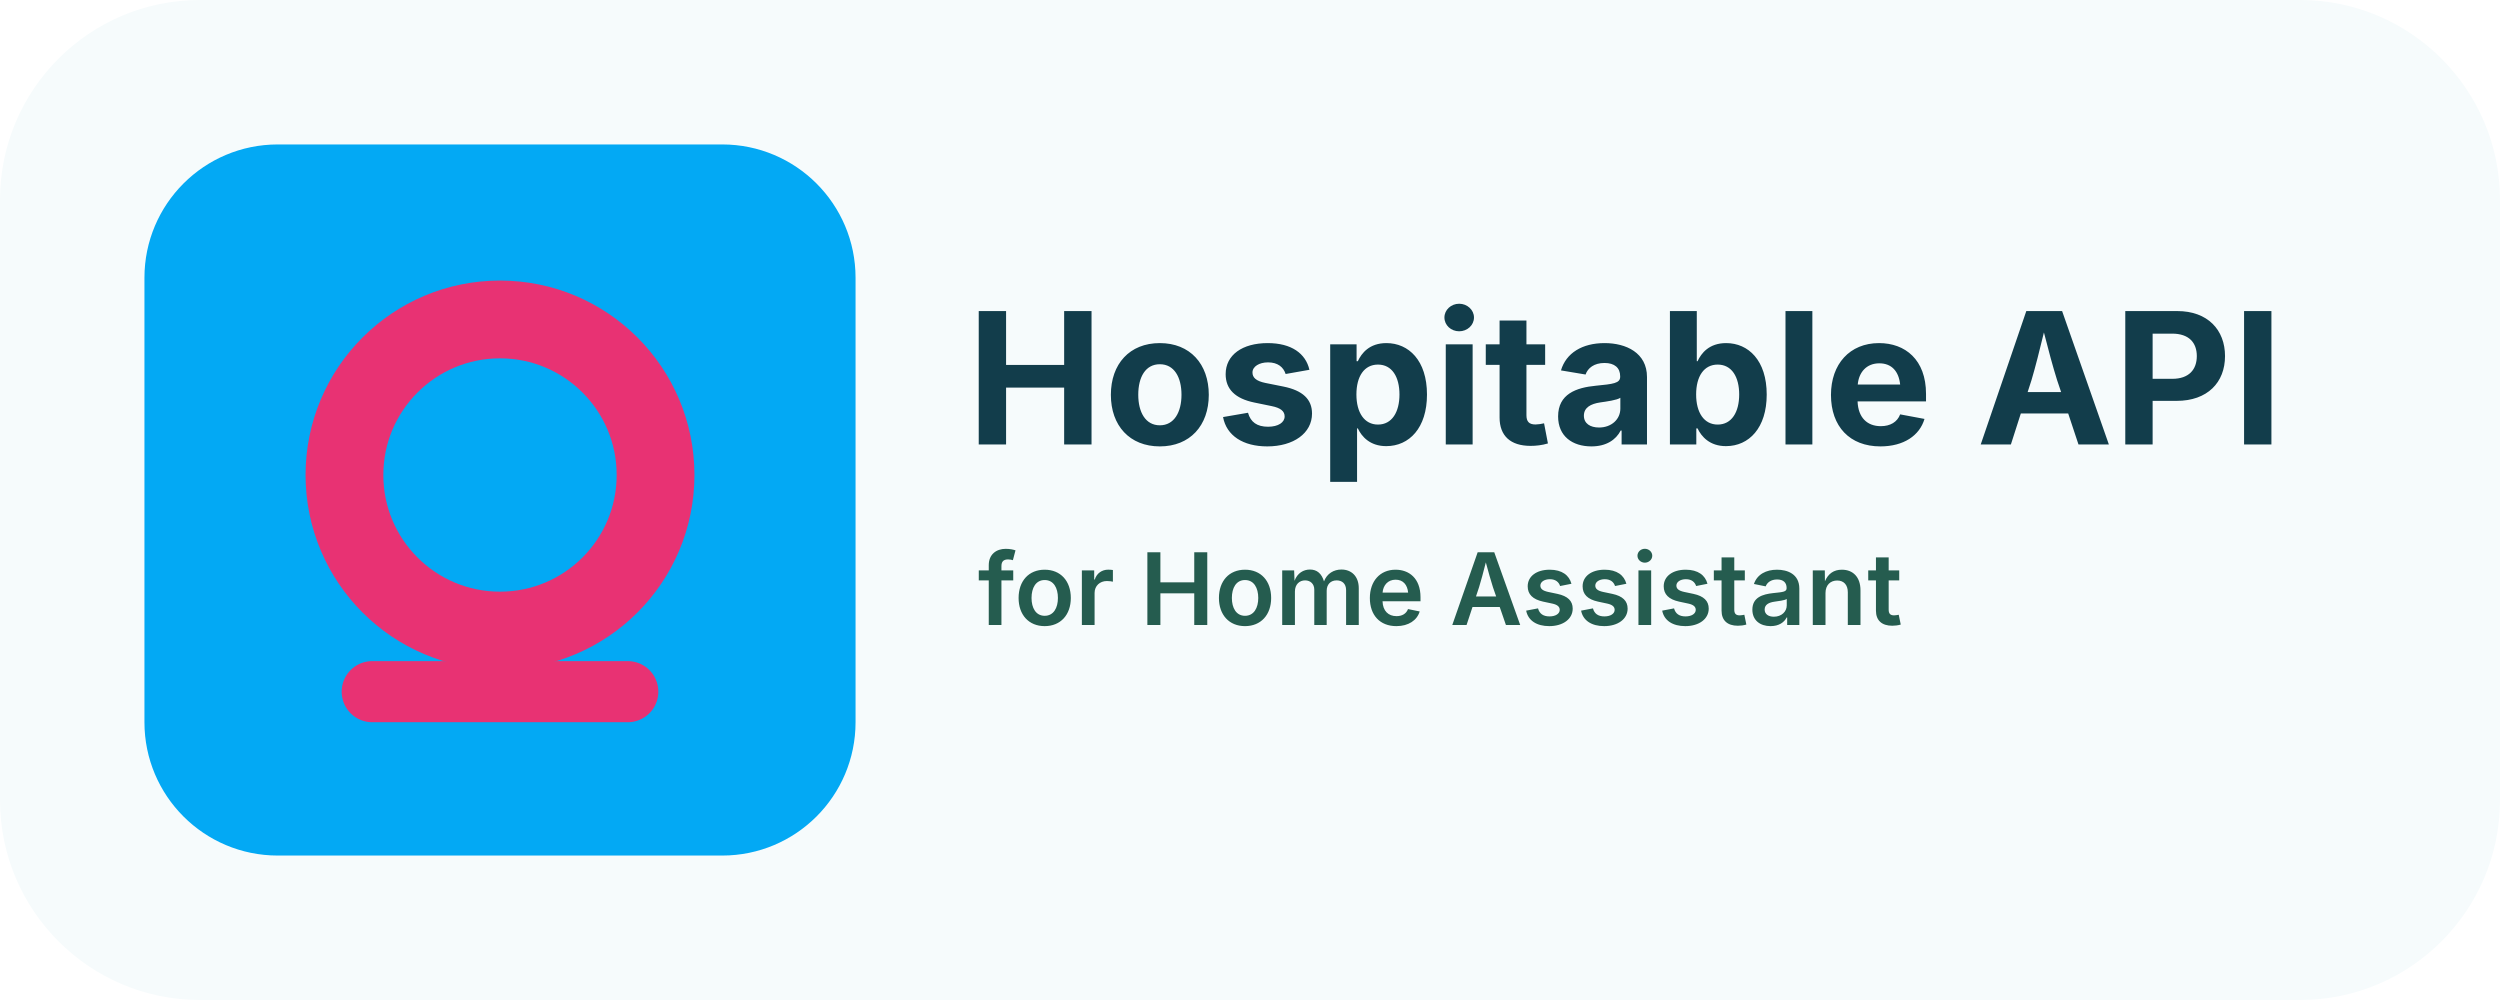
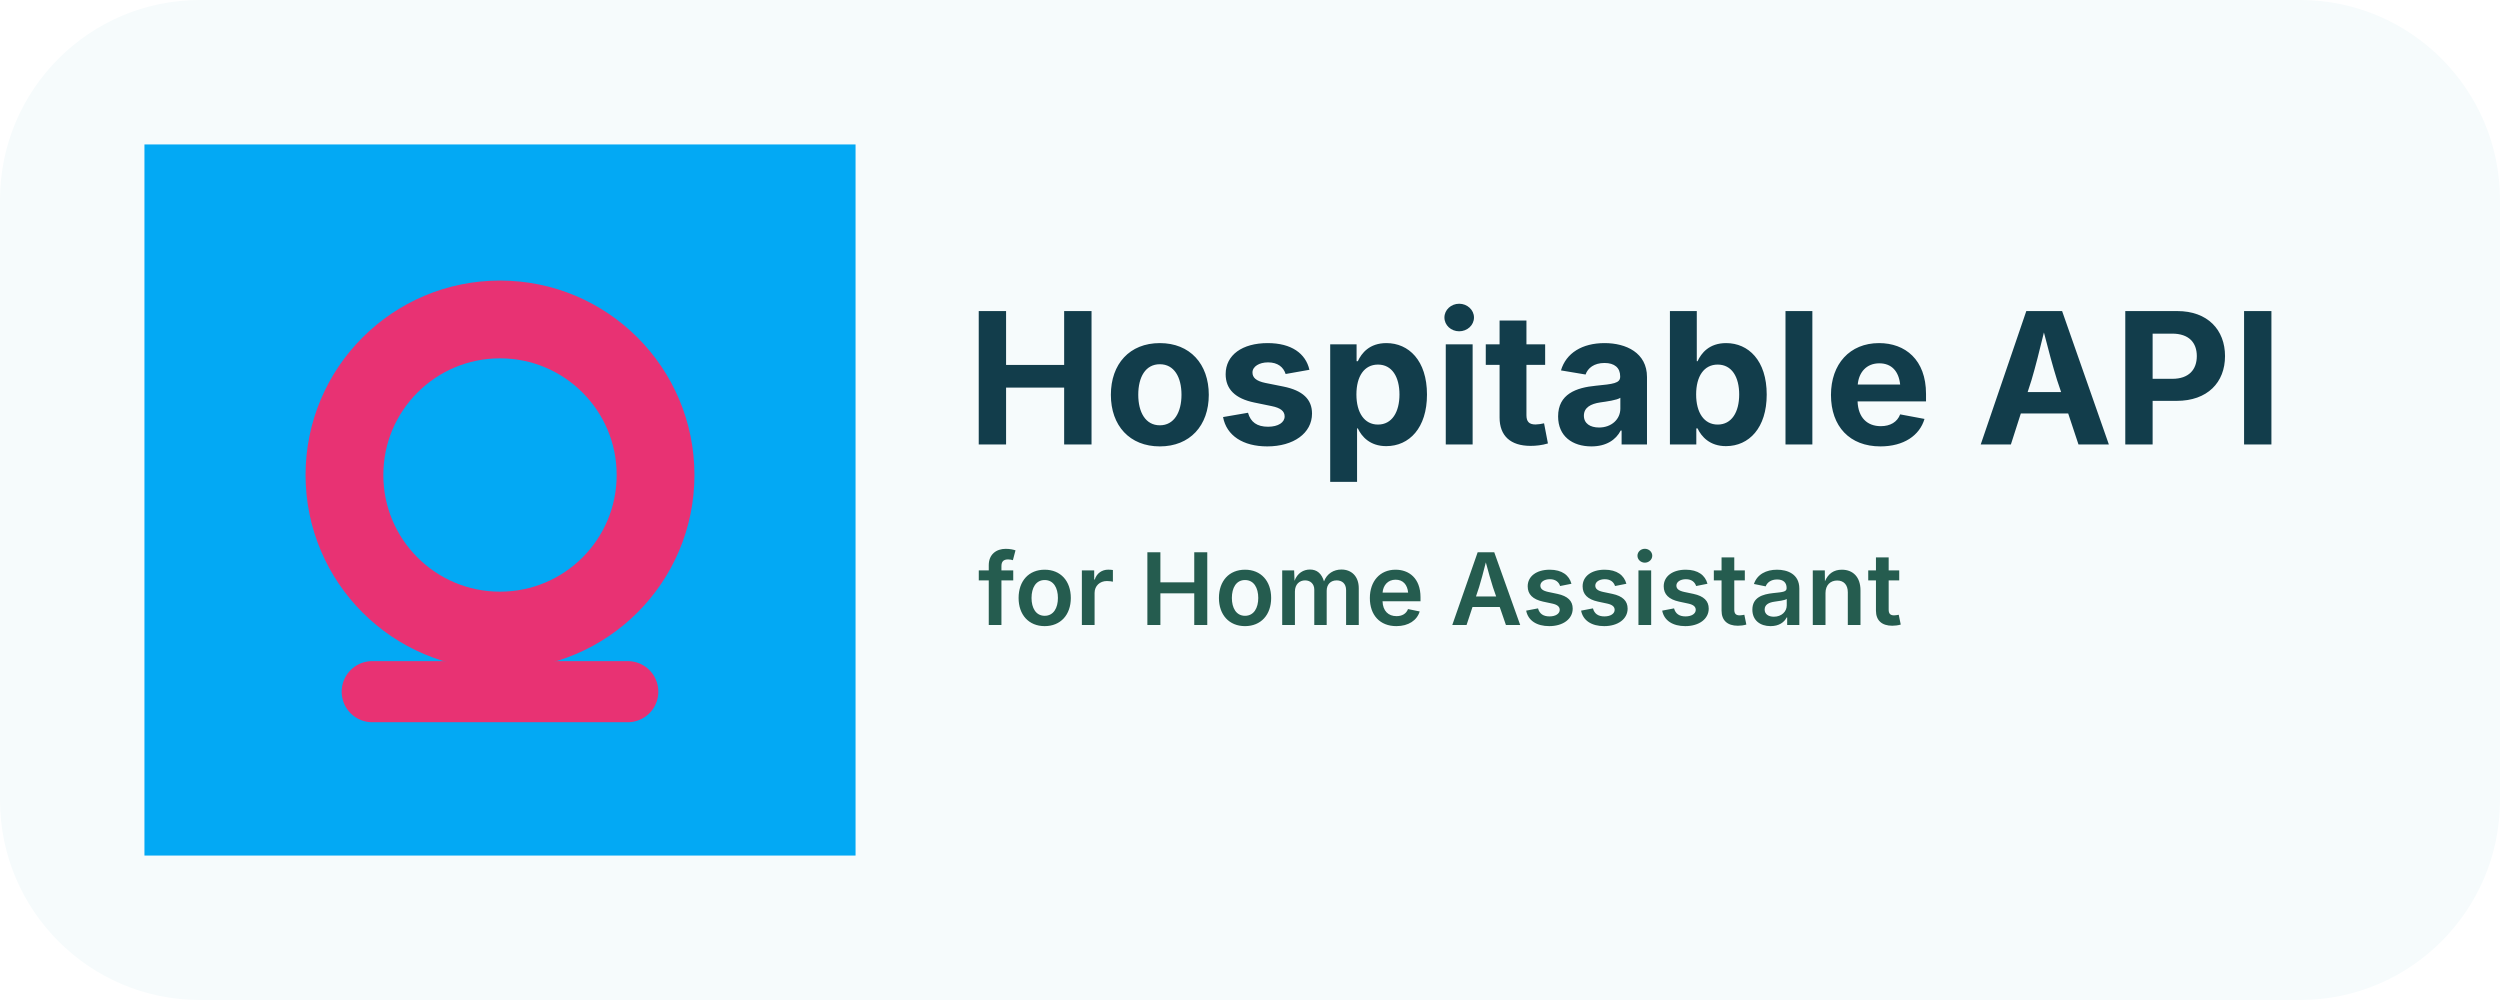
<svg xmlns="http://www.w3.org/2000/svg" viewBox="0 0 900 360" role="img" aria-labelledby="title desc">
  <rect width="900" height="360" rx="72" fill="#F6FBFC" />
  <g transform="translate(52 52) scale(0.5)">
-     <rect width="512" height="512" rx="96" fill="#03A9F4" />
+     <rect width="512" height="512" fill="#03A9F4" />
    <circle cx="256" cy="238" r="112" fill="none" stroke="#E83273" stroke-width="56" />
    <path d="M164 394h184" fill="none" stroke="#E83273" stroke-width="44" stroke-linecap="round" />
  </g>
  <g font-family="Inter, Roboto, Helvetica, Arial, sans-serif" fill="#123D4B">
    <text x="348" y="160" font-size="66" font-weight="750">Hospitable API</text>
    <text x="352" y="225" font-size="36" font-weight="600" fill="#255C4F">for Home Assistant</text>
  </g>
</svg>
